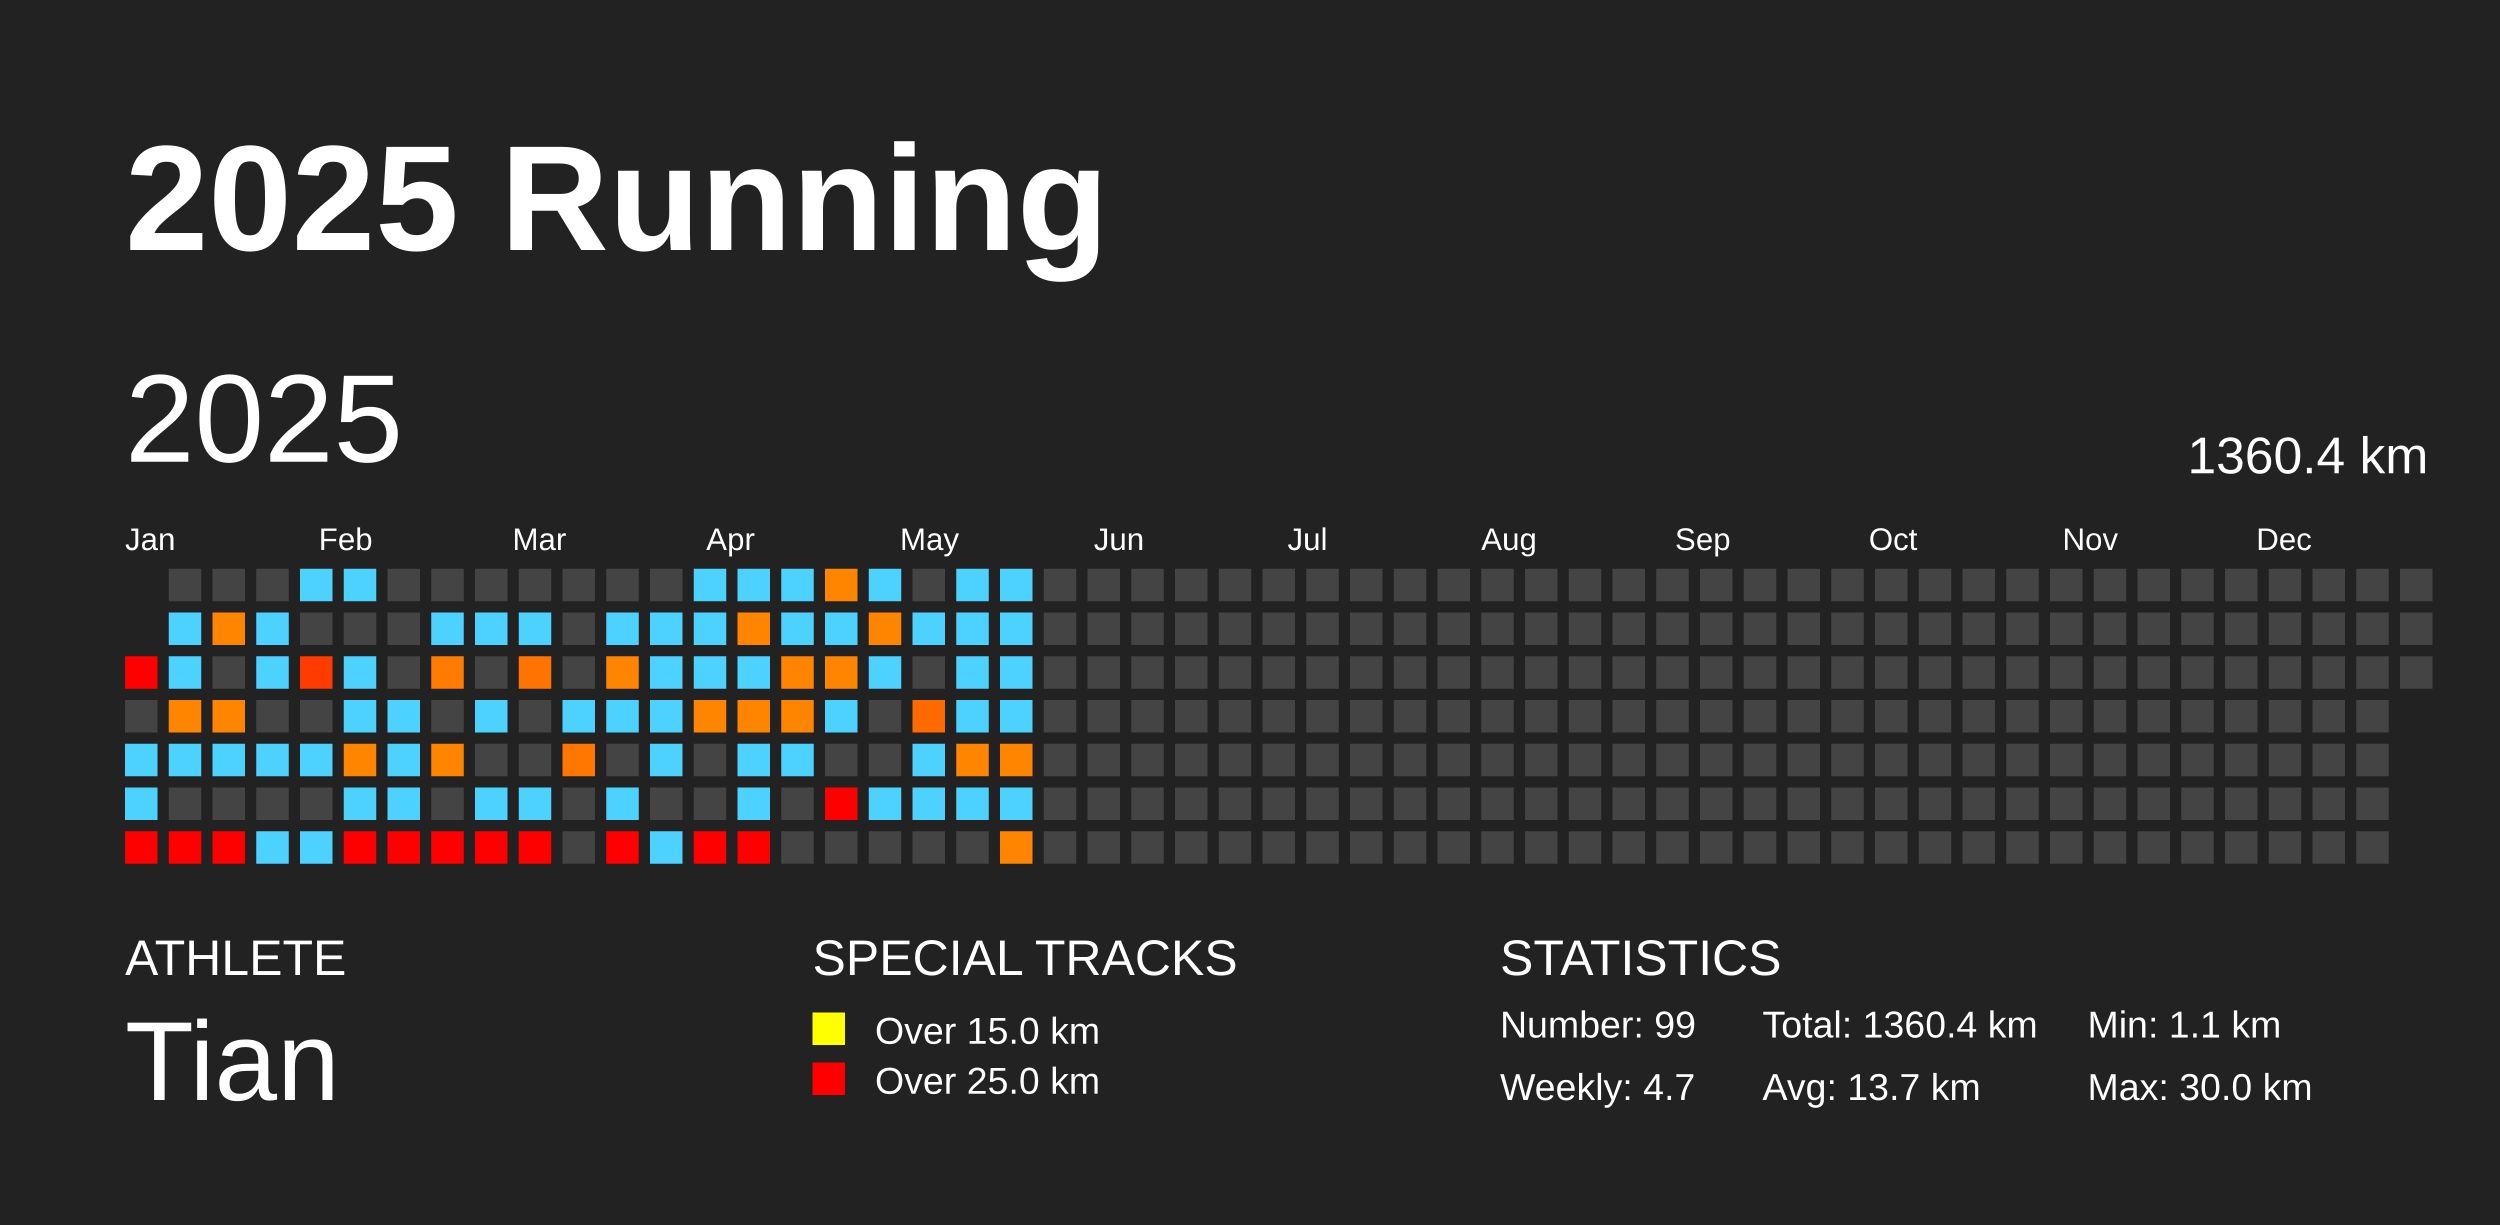
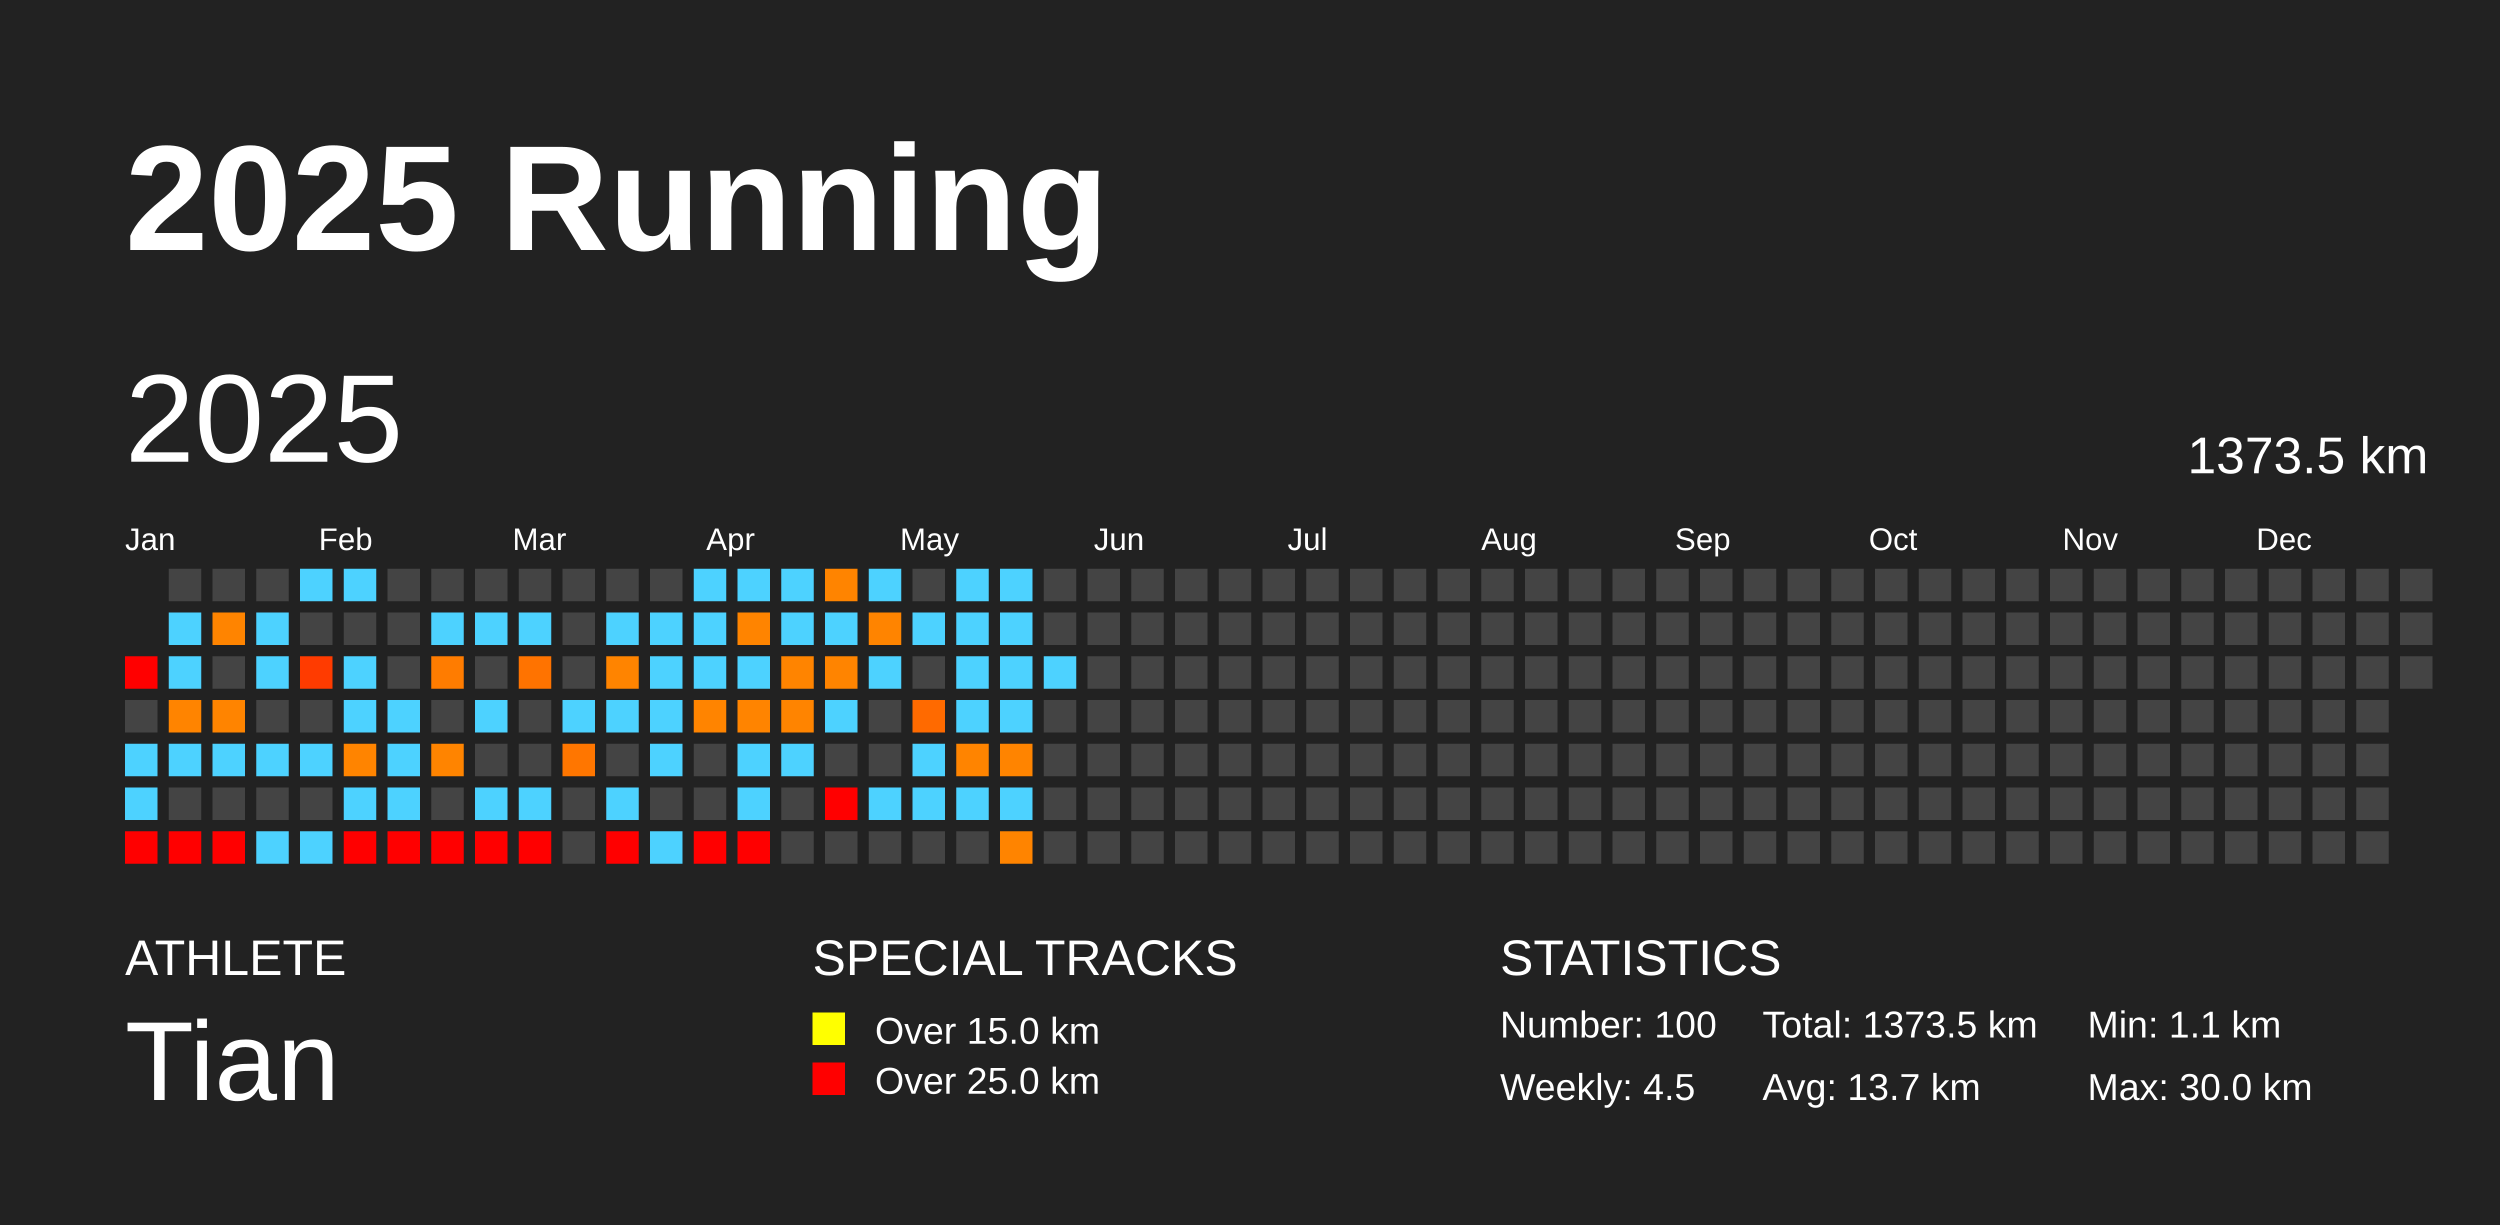
<svg xmlns="http://www.w3.org/2000/svg" baseProfile="full" height="98mm" version="1.1" viewBox="0,0,200,98" width="200mm">
  <defs />
  <rect fill="#222222" height="98" width="200" x="0" y="0" />
  <text fill="#FFFFFF" style="font-size:12px; font-family:Arial; font-weight:bold;" x="10" y="20">2025 Running</text>
  <text fill="#FFFFFF" style="font-size:4px; font-family:Arial" x="10" y="78">ATHLETE</text>
  <text fill="#FFFFFF" style="font-size:9px; font-family:Arial" x="10" y="88">Tian</text>
  <text fill="#FFFFFF" style="font-size:4px; font-family:Arial" x="65" y="78">SPECIAL TRACKS</text>
  <rect fill="yellow" height="2.6" width="2.6" x="65" y="81" />
  <text fill="#FFFFFF" style="font-size:3px; font-family:Arial" x="70" y="83.5">Over 15.0 km</text>
  <rect fill="red" height="2.6" width="2.6" x="65" y="85" />
  <text fill="#FFFFFF" style="font-size:3px; font-family:Arial" x="70" y="87.5">Over 25.0 km</text>
  <text fill="#FFFFFF" style="font-size:4px; font-family:Arial" x="120" y="78">STATISTICS</text>
-   <text fill="#FFFFFF" style="font-size:3px; font-family:Arial" x="120" y="83">Number: 99</text>
-   <text fill="#FFFFFF" style="font-size:3px; font-family:Arial" x="120" y="88">Weekly: 4.7</text>
-   <text fill="#FFFFFF" style="font-size:3px; font-family:Arial" x="141" y="83">Total: 1360.4 km</text>
+   <text fill="#FFFFFF" style="font-size:3px; font-family:Arial" x="120" y="83">Number: 100</text>
+   <text fill="#FFFFFF" style="font-size:3px; font-family:Arial" x="120" y="88">Weekly: 4.5</text>
+   <text fill="#FFFFFF" style="font-size:3px; font-family:Arial" x="141" y="83">Total: 1373.5 km</text>
  <text fill="#FFFFFF" style="font-size:3px; font-family:Arial" x="141" y="88">Avg: 13.7 km</text>
  <text fill="#FFFFFF" style="font-size:3px; font-family:Arial" x="167" y="83">Min: 1.1 km</text>
  <text fill="#FFFFFF" style="font-size:3px; font-family:Arial" x="167" y="88">Max: 30.0 km</text>
  <text dominant-baseline="hanging" fill="#FFFFFF" style="font-size:10.0px; font-family:Arial;" x="10" y="30">2025</text>
-   <text dominant-baseline="hanging" fill="#FFFFFF" style="font-size:4.125px; font-family:Arial;" x="175" y="35">1360.4 km</text>
+   <text dominant-baseline="hanging" fill="#FFFFFF" style="font-size:4.125px; font-family:Arial;" x="175" y="35">1373.5 km</text>
  <text fill="#FFFFFF" style="font-size:2.5px; font-family:Arial" x="10.0" y="44">Jan</text>
  <text fill="#FFFFFF" style="font-size:2.5px; font-family:Arial" x="25.5" y="44">Feb</text>
  <text fill="#FFFFFF" style="font-size:2.5px; font-family:Arial" x="41.0" y="44">Mar</text>
  <text fill="#FFFFFF" style="font-size:2.5px; font-family:Arial" x="56.5" y="44">Apr</text>
  <text fill="#FFFFFF" style="font-size:2.5px; font-family:Arial" x="72.0" y="44">May</text>
  <text fill="#FFFFFF" style="font-size:2.5px; font-family:Arial" x="87.5" y="44">Jun</text>
  <text fill="#FFFFFF" style="font-size:2.5px; font-family:Arial" x="103.0" y="44">Jul</text>
  <text fill="#FFFFFF" style="font-size:2.5px; font-family:Arial" x="118.5" y="44">Aug</text>
  <text fill="#FFFFFF" style="font-size:2.5px; font-family:Arial" x="134.0" y="44">Sep</text>
  <text fill="#FFFFFF" style="font-size:2.5px; font-family:Arial" x="149.5" y="44">Oct</text>
  <text fill="#FFFFFF" style="font-size:2.5px; font-family:Arial" x="165.0" y="44">Nov</text>
  <text fill="#FFFFFF" style="font-size:2.5px; font-family:Arial" x="180.5" y="44">Dec</text>
  <rect fill="red" height="2.6" width="2.6" x="10.0" y="52.5" />
  <rect fill="#444444" height="2.6" width="2.6" x="10.0" y="56.0" />
  <rect fill="#4dd2ff" height="2.6" width="2.6" x="10.0" y="59.5" />
  <rect fill="#4dd2ff" height="2.6" width="2.6" x="10.0" y="63.0" />
  <rect fill="red" height="2.6" width="2.6" x="10.0" y="66.5" />
  <rect fill="#444444" height="2.6" width="2.6" x="13.5" y="45.5" />
  <rect fill="#4dd2ff" height="2.6" width="2.6" x="13.5" y="49.0" />
  <rect fill="#4dd2ff" height="2.6" width="2.6" x="13.5" y="52.5" />
  <rect fill="#ff8400" height="2.6" width="2.6" x="13.5" y="56.0" />
  <rect fill="#4dd2ff" height="2.6" width="2.6" x="13.5" y="59.5" />
  <rect fill="#444444" height="2.6" width="2.6" x="13.5" y="63.0" />
  <rect fill="red" height="2.6" width="2.6" x="13.5" y="66.5" />
  <rect fill="#444444" height="2.6" width="2.6" x="17.0" y="45.5" />
  <rect fill="#ff8400" height="2.6" width="2.6" x="17.0" y="49.0" />
  <rect fill="#444444" height="2.6" width="2.6" x="17.0" y="52.5" />
  <rect fill="#ff8400" height="2.6" width="2.6" x="17.0" y="56.0" />
  <rect fill="#4dd2ff" height="2.6" width="2.6" x="17.0" y="59.5" />
  <rect fill="#444444" height="2.6" width="2.6" x="17.0" y="63.0" />
  <rect fill="red" height="2.6" width="2.6" x="17.0" y="66.5" />
  <rect fill="#444444" height="2.6" width="2.6" x="20.5" y="45.5" />
  <rect fill="#4dd2ff" height="2.6" width="2.6" x="20.5" y="49.0" />
  <rect fill="#4dd2ff" height="2.6" width="2.6" x="20.5" y="52.5" />
  <rect fill="#444444" height="2.6" width="2.6" x="20.5" y="56.0" />
  <rect fill="#4dd2ff" height="2.6" width="2.6" x="20.5" y="59.5" />
  <rect fill="#444444" height="2.6" width="2.6" x="20.5" y="63.0" />
  <rect fill="#4dd2ff" height="2.6" width="2.6" x="20.5" y="66.5" />
  <rect fill="#4dd2ff" height="2.6" width="2.6" x="24.0" y="45.5" />
  <rect fill="#444444" height="2.6" width="2.6" x="24.0" y="49.0" />
  <rect fill="#ff3b00" height="2.6" width="2.6" x="24.0" y="52.5" />
  <rect fill="#444444" height="2.6" width="2.6" x="24.0" y="56.0" />
  <rect fill="#4dd2ff" height="2.6" width="2.6" x="24.0" y="59.5" />
  <rect fill="#444444" height="2.6" width="2.6" x="24.0" y="63.0" />
  <rect fill="#4dd2ff" height="2.6" width="2.6" x="24.0" y="66.5" />
  <rect fill="#4dd2ff" height="2.6" width="2.6" x="27.5" y="45.5" />
  <rect fill="#444444" height="2.6" width="2.6" x="27.5" y="49.0" />
  <rect fill="#4dd2ff" height="2.6" width="2.6" x="27.5" y="52.5" />
  <rect fill="#4dd2ff" height="2.6" width="2.6" x="27.5" y="56.0" />
  <rect fill="#ff8400" height="2.6" width="2.6" x="27.5" y="59.5" />
  <rect fill="#4dd2ff" height="2.6" width="2.6" x="27.5" y="63.0" />
  <rect fill="red" height="2.6" width="2.6" x="27.5" y="66.5" />
  <rect fill="#444444" height="2.6" width="2.6" x="31.0" y="45.5" />
  <rect fill="#444444" height="2.6" width="2.6" x="31.0" y="49.0" />
  <rect fill="#444444" height="2.6" width="2.6" x="31.0" y="52.5" />
  <rect fill="#4dd2ff" height="2.6" width="2.6" x="31.0" y="56.0" />
  <rect fill="#4dd2ff" height="2.6" width="2.6" x="31.0" y="59.5" />
  <rect fill="#4dd2ff" height="2.6" width="2.6" x="31.0" y="63.0" />
  <rect fill="red" height="2.6" width="2.6" x="31.0" y="66.5" />
  <rect fill="#444444" height="2.6" width="2.6" x="34.5" y="45.5" />
  <rect fill="#4dd2ff" height="2.6" width="2.6" x="34.5" y="49.0" />
  <rect fill="#ff7c00" height="2.6" width="2.6" x="34.5" y="52.5" />
  <rect fill="#444444" height="2.6" width="2.6" x="34.5" y="56.0" />
  <rect fill="#ff8400" height="2.6" width="2.6" x="34.5" y="59.5" />
  <rect fill="#444444" height="2.6" width="2.6" x="34.5" y="63.0" />
  <rect fill="red" height="2.6" width="2.6" x="34.5" y="66.5" />
  <rect fill="#444444" height="2.6" width="2.6" x="38.0" y="45.5" />
  <rect fill="#4dd2ff" height="2.6" width="2.6" x="38.0" y="49.0" />
  <rect fill="#444444" height="2.6" width="2.6" x="38.0" y="52.5" />
  <rect fill="#4dd2ff" height="2.6" width="2.6" x="38.0" y="56.0" />
  <rect fill="#444444" height="2.6" width="2.6" x="38.0" y="59.5" />
  <rect fill="#4dd2ff" height="2.6" width="2.6" x="38.0" y="63.0" />
  <rect fill="red" height="2.6" width="2.6" x="38.0" y="66.5" />
  <rect fill="#444444" height="2.6" width="2.6" x="41.5" y="45.5" />
  <rect fill="#4dd2ff" height="2.6" width="2.6" x="41.5" y="49.0" />
  <rect fill="#ff7300" height="2.6" width="2.6" x="41.5" y="52.5" />
  <rect fill="#444444" height="2.6" width="2.6" x="41.5" y="56.0" />
  <rect fill="#444444" height="2.6" width="2.6" x="41.5" y="59.5" />
  <rect fill="#4dd2ff" height="2.6" width="2.6" x="41.5" y="63.0" />
  <rect fill="red" height="2.6" width="2.6" x="41.5" y="66.5" />
  <rect fill="#444444" height="2.6" width="2.6" x="45.0" y="45.5" />
  <rect fill="#444444" height="2.6" width="2.6" x="45.0" y="49.0" />
  <rect fill="#444444" height="2.6" width="2.6" x="45.0" y="52.5" />
  <rect fill="#4dd2ff" height="2.6" width="2.6" x="45.0" y="56.0" />
  <rect fill="#ff7600" height="2.6" width="2.6" x="45.0" y="59.5" />
  <rect fill="#444444" height="2.6" width="2.6" x="45.0" y="63.0" />
  <rect fill="#444444" height="2.6" width="2.6" x="45.0" y="66.5" />
  <rect fill="#444444" height="2.6" width="2.6" x="48.5" y="45.5" />
  <rect fill="#4dd2ff" height="2.6" width="2.6" x="48.5" y="49.0" />
  <rect fill="#ff8400" height="2.6" width="2.6" x="48.5" y="52.5" />
  <rect fill="#4dd2ff" height="2.6" width="2.6" x="48.5" y="56.0" />
  <rect fill="#444444" height="2.6" width="2.6" x="48.5" y="59.5" />
  <rect fill="#4dd2ff" height="2.6" width="2.6" x="48.5" y="63.0" />
  <rect fill="red" height="2.6" width="2.6" x="48.5" y="66.5" />
  <rect fill="#444444" height="2.6" width="2.6" x="52.0" y="45.5" />
  <rect fill="#4dd2ff" height="2.6" width="2.6" x="52.0" y="49.0" />
  <rect fill="#4dd2ff" height="2.6" width="2.6" x="52.0" y="52.5" />
  <rect fill="#4dd2ff" height="2.6" width="2.6" x="52.0" y="56.0" />
  <rect fill="#4dd2ff" height="2.6" width="2.6" x="52.0" y="59.5" />
  <rect fill="#444444" height="2.6" width="2.6" x="52.0" y="63.0" />
  <rect fill="#4dd2ff" height="2.6" width="2.6" x="52.0" y="66.5" />
  <rect fill="#4dd2ff" height="2.6" width="2.6" x="55.5" y="45.5" />
  <rect fill="#4dd2ff" height="2.6" width="2.6" x="55.5" y="49.0" />
  <rect fill="#4dd2ff" height="2.6" width="2.6" x="55.5" y="52.5" />
  <rect fill="#ff8400" height="2.6" width="2.6" x="55.5" y="56.0" />
  <rect fill="#444444" height="2.6" width="2.6" x="55.5" y="59.5" />
  <rect fill="#444444" height="2.6" width="2.6" x="55.5" y="63.0" />
  <rect fill="red" height="2.6" width="2.6" x="55.5" y="66.5" />
  <rect fill="#4dd2ff" height="2.6" width="2.6" x="59.0" y="45.5" />
  <rect fill="#ff8400" height="2.6" width="2.6" x="59.0" y="49.0" />
  <rect fill="#4dd2ff" height="2.6" width="2.6" x="59.0" y="52.5" />
  <rect fill="#ff8400" height="2.6" width="2.6" x="59.0" y="56.0" />
  <rect fill="#4dd2ff" height="2.6" width="2.6" x="59.0" y="59.5" />
  <rect fill="#4dd2ff" height="2.6" width="2.6" x="59.0" y="63.0" />
  <rect fill="red" height="2.6" width="2.6" x="59.0" y="66.5" />
  <rect fill="#4dd2ff" height="2.6" width="2.6" x="62.5" y="45.5" />
  <rect fill="#4dd2ff" height="2.6" width="2.6" x="62.5" y="49.0" />
  <rect fill="#ff8400" height="2.6" width="2.6" x="62.5" y="52.5" />
  <rect fill="#ff8400" height="2.6" width="2.6" x="62.5" y="56.0" />
  <rect fill="#4dd2ff" height="2.6" width="2.6" x="62.5" y="59.5" />
  <rect fill="#444444" height="2.6" width="2.6" x="62.5" y="63.0" />
  <rect fill="#444444" height="2.6" width="2.6" x="62.5" y="66.5" />
  <rect fill="#ff8400" height="2.6" width="2.6" x="66.0" y="45.5" />
  <rect fill="#4dd2ff" height="2.6" width="2.6" x="66.0" y="49.0" />
  <rect fill="#ff8400" height="2.6" width="2.6" x="66.0" y="52.5" />
  <rect fill="#4dd2ff" height="2.6" width="2.6" x="66.0" y="56.0" />
  <rect fill="#444444" height="2.6" width="2.6" x="66.0" y="59.5" />
  <rect fill="red" height="2.6" width="2.6" x="66.0" y="63.0" />
  <rect fill="#444444" height="2.6" width="2.6" x="66.0" y="66.5" />
  <rect fill="#4dd2ff" height="2.6" width="2.6" x="69.5" y="45.5" />
  <rect fill="#ff8400" height="2.6" width="2.6" x="69.5" y="49.0" />
  <rect fill="#4dd2ff" height="2.6" width="2.6" x="69.5" y="52.5" />
  <rect fill="#444444" height="2.6" width="2.6" x="69.5" y="56.0" />
  <rect fill="#444444" height="2.6" width="2.6" x="69.5" y="59.5" />
  <rect fill="#4dd2ff" height="2.6" width="2.6" x="69.5" y="63.0" />
  <rect fill="#444444" height="2.6" width="2.6" x="69.5" y="66.5" />
  <rect fill="#444444" height="2.6" width="2.6" x="73.0" y="45.5" />
  <rect fill="#4dd2ff" height="2.6" width="2.6" x="73.0" y="49.0" />
  <rect fill="#444444" height="2.6" width="2.6" x="73.0" y="52.5" />
  <rect fill="#ff6a00" height="2.6" width="2.6" x="73.0" y="56.0" />
  <rect fill="#4dd2ff" height="2.6" width="2.6" x="73.0" y="59.5" />
  <rect fill="#4dd2ff" height="2.6" width="2.6" x="73.0" y="63.0" />
  <rect fill="#444444" height="2.6" width="2.6" x="73.0" y="66.5" />
  <rect fill="#4dd2ff" height="2.6" width="2.6" x="76.5" y="45.5" />
  <rect fill="#4dd2ff" height="2.6" width="2.6" x="76.5" y="49.0" />
  <rect fill="#4dd2ff" height="2.6" width="2.6" x="76.5" y="52.5" />
  <rect fill="#4dd2ff" height="2.6" width="2.6" x="76.5" y="56.0" />
  <rect fill="#ff8400" height="2.6" width="2.6" x="76.5" y="59.5" />
  <rect fill="#4dd2ff" height="2.6" width="2.6" x="76.5" y="63.0" />
  <rect fill="#444444" height="2.6" width="2.6" x="76.5" y="66.5" />
  <rect fill="#4dd2ff" height="2.6" width="2.6" x="80.0" y="45.5" />
  <rect fill="#4dd2ff" height="2.6" width="2.6" x="80.0" y="49.0" />
  <rect fill="#4dd2ff" height="2.6" width="2.6" x="80.0" y="52.5" />
  <rect fill="#4dd2ff" height="2.6" width="2.6" x="80.0" y="56.0" />
  <rect fill="#ff8400" height="2.6" width="2.6" x="80.0" y="59.5" />
  <rect fill="#4dd2ff" height="2.6" width="2.6" x="80.0" y="63.0" />
  <rect fill="#ff8400" height="2.6" width="2.6" x="80.0" y="66.5" />
  <rect fill="#444444" height="2.6" width="2.6" x="83.5" y="45.5" />
  <rect fill="#444444" height="2.6" width="2.6" x="83.5" y="49.0" />
-   <rect fill="#444444" height="2.6" width="2.6" x="83.5" y="52.5" />
+   <rect fill="#4dd2ff" height="2.6" width="2.6" x="83.5" y="52.5" />
  <rect fill="#444444" height="2.6" width="2.6" x="83.5" y="56.0" />
  <rect fill="#444444" height="2.6" width="2.6" x="83.5" y="59.5" />
  <rect fill="#444444" height="2.6" width="2.6" x="83.5" y="63.0" />
  <rect fill="#444444" height="2.6" width="2.6" x="83.5" y="66.5" />
  <rect fill="#444444" height="2.6" width="2.6" x="87.0" y="45.5" />
  <rect fill="#444444" height="2.6" width="2.6" x="87.0" y="49.0" />
  <rect fill="#444444" height="2.6" width="2.6" x="87.0" y="52.5" />
  <rect fill="#444444" height="2.6" width="2.6" x="87.0" y="56.0" />
  <rect fill="#444444" height="2.6" width="2.6" x="87.0" y="59.5" />
  <rect fill="#444444" height="2.6" width="2.6" x="87.0" y="63.0" />
  <rect fill="#444444" height="2.6" width="2.6" x="87.0" y="66.5" />
  <rect fill="#444444" height="2.6" width="2.6" x="90.5" y="45.5" />
  <rect fill="#444444" height="2.6" width="2.6" x="90.5" y="49.0" />
  <rect fill="#444444" height="2.6" width="2.6" x="90.5" y="52.5" />
  <rect fill="#444444" height="2.6" width="2.6" x="90.5" y="56.0" />
  <rect fill="#444444" height="2.6" width="2.6" x="90.5" y="59.5" />
  <rect fill="#444444" height="2.6" width="2.6" x="90.5" y="63.0" />
  <rect fill="#444444" height="2.6" width="2.6" x="90.5" y="66.5" />
  <rect fill="#444444" height="2.6" width="2.6" x="94.0" y="45.5" />
  <rect fill="#444444" height="2.6" width="2.6" x="94.0" y="49.0" />
  <rect fill="#444444" height="2.6" width="2.6" x="94.0" y="52.5" />
  <rect fill="#444444" height="2.6" width="2.6" x="94.0" y="56.0" />
  <rect fill="#444444" height="2.6" width="2.6" x="94.0" y="59.5" />
  <rect fill="#444444" height="2.6" width="2.6" x="94.0" y="63.0" />
  <rect fill="#444444" height="2.6" width="2.6" x="94.0" y="66.5" />
  <rect fill="#444444" height="2.6" width="2.6" x="97.5" y="45.5" />
  <rect fill="#444444" height="2.6" width="2.6" x="97.5" y="49.0" />
  <rect fill="#444444" height="2.6" width="2.6" x="97.5" y="52.5" />
  <rect fill="#444444" height="2.6" width="2.6" x="97.5" y="56.0" />
  <rect fill="#444444" height="2.6" width="2.6" x="97.5" y="59.5" />
  <rect fill="#444444" height="2.6" width="2.6" x="97.5" y="63.0" />
  <rect fill="#444444" height="2.6" width="2.6" x="97.5" y="66.5" />
  <rect fill="#444444" height="2.6" width="2.6" x="101.0" y="45.5" />
  <rect fill="#444444" height="2.6" width="2.6" x="101.0" y="49.0" />
  <rect fill="#444444" height="2.6" width="2.6" x="101.0" y="52.5" />
  <rect fill="#444444" height="2.6" width="2.6" x="101.0" y="56.0" />
  <rect fill="#444444" height="2.6" width="2.6" x="101.0" y="59.5" />
  <rect fill="#444444" height="2.6" width="2.6" x="101.0" y="63.0" />
  <rect fill="#444444" height="2.6" width="2.6" x="101.0" y="66.5" />
  <rect fill="#444444" height="2.6" width="2.6" x="104.5" y="45.5" />
  <rect fill="#444444" height="2.6" width="2.6" x="104.5" y="49.0" />
  <rect fill="#444444" height="2.6" width="2.6" x="104.5" y="52.5" />
  <rect fill="#444444" height="2.6" width="2.6" x="104.5" y="56.0" />
  <rect fill="#444444" height="2.6" width="2.6" x="104.5" y="59.5" />
  <rect fill="#444444" height="2.6" width="2.6" x="104.5" y="63.0" />
  <rect fill="#444444" height="2.6" width="2.6" x="104.5" y="66.5" />
  <rect fill="#444444" height="2.6" width="2.6" x="108.0" y="45.5" />
  <rect fill="#444444" height="2.6" width="2.6" x="108.0" y="49.0" />
  <rect fill="#444444" height="2.6" width="2.6" x="108.0" y="52.5" />
  <rect fill="#444444" height="2.6" width="2.6" x="108.0" y="56.0" />
  <rect fill="#444444" height="2.6" width="2.6" x="108.0" y="59.5" />
  <rect fill="#444444" height="2.6" width="2.6" x="108.0" y="63.0" />
  <rect fill="#444444" height="2.6" width="2.6" x="108.0" y="66.5" />
  <rect fill="#444444" height="2.6" width="2.6" x="111.5" y="45.5" />
  <rect fill="#444444" height="2.6" width="2.6" x="111.5" y="49.0" />
  <rect fill="#444444" height="2.6" width="2.6" x="111.5" y="52.5" />
  <rect fill="#444444" height="2.6" width="2.6" x="111.5" y="56.0" />
  <rect fill="#444444" height="2.6" width="2.6" x="111.5" y="59.5" />
  <rect fill="#444444" height="2.6" width="2.6" x="111.5" y="63.0" />
  <rect fill="#444444" height="2.6" width="2.6" x="111.5" y="66.5" />
  <rect fill="#444444" height="2.6" width="2.6" x="115.0" y="45.5" />
  <rect fill="#444444" height="2.6" width="2.6" x="115.0" y="49.0" />
  <rect fill="#444444" height="2.6" width="2.6" x="115.0" y="52.5" />
  <rect fill="#444444" height="2.6" width="2.6" x="115.0" y="56.0" />
  <rect fill="#444444" height="2.6" width="2.6" x="115.0" y="59.5" />
  <rect fill="#444444" height="2.6" width="2.6" x="115.0" y="63.0" />
  <rect fill="#444444" height="2.6" width="2.6" x="115.0" y="66.5" />
  <rect fill="#444444" height="2.6" width="2.6" x="118.5" y="45.5" />
  <rect fill="#444444" height="2.6" width="2.6" x="118.5" y="49.0" />
  <rect fill="#444444" height="2.6" width="2.6" x="118.5" y="52.5" />
  <rect fill="#444444" height="2.6" width="2.6" x="118.5" y="56.0" />
  <rect fill="#444444" height="2.6" width="2.6" x="118.5" y="59.5" />
  <rect fill="#444444" height="2.6" width="2.6" x="118.5" y="63.0" />
  <rect fill="#444444" height="2.6" width="2.6" x="118.5" y="66.5" />
  <rect fill="#444444" height="2.6" width="2.6" x="122.0" y="45.5" />
  <rect fill="#444444" height="2.6" width="2.6" x="122.0" y="49.0" />
  <rect fill="#444444" height="2.6" width="2.6" x="122.0" y="52.5" />
  <rect fill="#444444" height="2.6" width="2.6" x="122.0" y="56.0" />
  <rect fill="#444444" height="2.6" width="2.6" x="122.0" y="59.5" />
  <rect fill="#444444" height="2.6" width="2.6" x="122.0" y="63.0" />
  <rect fill="#444444" height="2.6" width="2.6" x="122.0" y="66.5" />
  <rect fill="#444444" height="2.6" width="2.6" x="125.5" y="45.5" />
  <rect fill="#444444" height="2.6" width="2.6" x="125.5" y="49.0" />
  <rect fill="#444444" height="2.6" width="2.6" x="125.5" y="52.5" />
  <rect fill="#444444" height="2.6" width="2.6" x="125.5" y="56.0" />
  <rect fill="#444444" height="2.6" width="2.6" x="125.5" y="59.5" />
  <rect fill="#444444" height="2.6" width="2.6" x="125.5" y="63.0" />
  <rect fill="#444444" height="2.6" width="2.6" x="125.5" y="66.5" />
  <rect fill="#444444" height="2.6" width="2.6" x="129.0" y="45.5" />
  <rect fill="#444444" height="2.6" width="2.6" x="129.0" y="49.0" />
  <rect fill="#444444" height="2.6" width="2.6" x="129.0" y="52.5" />
  <rect fill="#444444" height="2.6" width="2.6" x="129.0" y="56.0" />
  <rect fill="#444444" height="2.6" width="2.6" x="129.0" y="59.5" />
  <rect fill="#444444" height="2.6" width="2.6" x="129.0" y="63.0" />
  <rect fill="#444444" height="2.6" width="2.6" x="129.0" y="66.5" />
  <rect fill="#444444" height="2.6" width="2.6" x="132.5" y="45.5" />
  <rect fill="#444444" height="2.6" width="2.6" x="132.5" y="49.0" />
  <rect fill="#444444" height="2.6" width="2.6" x="132.5" y="52.5" />
  <rect fill="#444444" height="2.6" width="2.6" x="132.5" y="56.0" />
  <rect fill="#444444" height="2.6" width="2.6" x="132.5" y="59.5" />
  <rect fill="#444444" height="2.6" width="2.6" x="132.5" y="63.0" />
  <rect fill="#444444" height="2.6" width="2.6" x="132.5" y="66.5" />
  <rect fill="#444444" height="2.6" width="2.6" x="136.0" y="45.5" />
  <rect fill="#444444" height="2.6" width="2.6" x="136.0" y="49.0" />
  <rect fill="#444444" height="2.6" width="2.6" x="136.0" y="52.5" />
  <rect fill="#444444" height="2.6" width="2.6" x="136.0" y="56.0" />
  <rect fill="#444444" height="2.6" width="2.6" x="136.0" y="59.5" />
  <rect fill="#444444" height="2.6" width="2.6" x="136.0" y="63.0" />
  <rect fill="#444444" height="2.6" width="2.6" x="136.0" y="66.5" />
  <rect fill="#444444" height="2.6" width="2.6" x="139.5" y="45.5" />
  <rect fill="#444444" height="2.6" width="2.6" x="139.5" y="49.0" />
  <rect fill="#444444" height="2.6" width="2.6" x="139.5" y="52.5" />
  <rect fill="#444444" height="2.6" width="2.6" x="139.5" y="56.0" />
  <rect fill="#444444" height="2.6" width="2.6" x="139.5" y="59.5" />
  <rect fill="#444444" height="2.6" width="2.6" x="139.5" y="63.0" />
  <rect fill="#444444" height="2.6" width="2.6" x="139.5" y="66.5" />
  <rect fill="#444444" height="2.6" width="2.6" x="143.0" y="45.5" />
  <rect fill="#444444" height="2.6" width="2.6" x="143.0" y="49.0" />
  <rect fill="#444444" height="2.6" width="2.6" x="143.0" y="52.5" />
  <rect fill="#444444" height="2.6" width="2.6" x="143.0" y="56.0" />
  <rect fill="#444444" height="2.6" width="2.6" x="143.0" y="59.5" />
  <rect fill="#444444" height="2.6" width="2.6" x="143.0" y="63.0" />
  <rect fill="#444444" height="2.6" width="2.6" x="143.0" y="66.5" />
  <rect fill="#444444" height="2.6" width="2.6" x="146.5" y="45.5" />
  <rect fill="#444444" height="2.6" width="2.6" x="146.5" y="49.0" />
  <rect fill="#444444" height="2.6" width="2.6" x="146.5" y="52.5" />
  <rect fill="#444444" height="2.6" width="2.6" x="146.5" y="56.0" />
  <rect fill="#444444" height="2.6" width="2.6" x="146.5" y="59.5" />
  <rect fill="#444444" height="2.6" width="2.6" x="146.5" y="63.0" />
  <rect fill="#444444" height="2.6" width="2.6" x="146.5" y="66.5" />
  <rect fill="#444444" height="2.6" width="2.6" x="150.0" y="45.5" />
  <rect fill="#444444" height="2.6" width="2.6" x="150.0" y="49.0" />
  <rect fill="#444444" height="2.6" width="2.6" x="150.0" y="52.5" />
  <rect fill="#444444" height="2.6" width="2.6" x="150.0" y="56.0" />
  <rect fill="#444444" height="2.6" width="2.6" x="150.0" y="59.5" />
  <rect fill="#444444" height="2.6" width="2.6" x="150.0" y="63.0" />
  <rect fill="#444444" height="2.6" width="2.6" x="150.0" y="66.5" />
  <rect fill="#444444" height="2.6" width="2.6" x="153.5" y="45.5" />
  <rect fill="#444444" height="2.6" width="2.6" x="153.5" y="49.0" />
  <rect fill="#444444" height="2.6" width="2.6" x="153.5" y="52.5" />
  <rect fill="#444444" height="2.6" width="2.6" x="153.5" y="56.0" />
  <rect fill="#444444" height="2.6" width="2.6" x="153.5" y="59.5" />
  <rect fill="#444444" height="2.6" width="2.6" x="153.5" y="63.0" />
  <rect fill="#444444" height="2.6" width="2.6" x="153.5" y="66.5" />
  <rect fill="#444444" height="2.6" width="2.6" x="157.0" y="45.5" />
  <rect fill="#444444" height="2.6" width="2.6" x="157.0" y="49.0" />
  <rect fill="#444444" height="2.6" width="2.6" x="157.0" y="52.5" />
  <rect fill="#444444" height="2.6" width="2.6" x="157.0" y="56.0" />
  <rect fill="#444444" height="2.6" width="2.6" x="157.0" y="59.5" />
  <rect fill="#444444" height="2.6" width="2.6" x="157.0" y="63.0" />
  <rect fill="#444444" height="2.6" width="2.6" x="157.0" y="66.5" />
  <rect fill="#444444" height="2.6" width="2.6" x="160.5" y="45.5" />
  <rect fill="#444444" height="2.6" width="2.6" x="160.5" y="49.0" />
  <rect fill="#444444" height="2.6" width="2.6" x="160.5" y="52.5" />
  <rect fill="#444444" height="2.6" width="2.6" x="160.5" y="56.0" />
  <rect fill="#444444" height="2.6" width="2.6" x="160.5" y="59.5" />
  <rect fill="#444444" height="2.6" width="2.6" x="160.5" y="63.0" />
  <rect fill="#444444" height="2.6" width="2.6" x="160.5" y="66.5" />
  <rect fill="#444444" height="2.6" width="2.6" x="164.0" y="45.5" />
  <rect fill="#444444" height="2.6" width="2.6" x="164.0" y="49.0" />
  <rect fill="#444444" height="2.6" width="2.6" x="164.0" y="52.5" />
  <rect fill="#444444" height="2.6" width="2.6" x="164.0" y="56.0" />
  <rect fill="#444444" height="2.6" width="2.6" x="164.0" y="59.5" />
  <rect fill="#444444" height="2.6" width="2.6" x="164.0" y="63.0" />
  <rect fill="#444444" height="2.6" width="2.6" x="164.0" y="66.5" />
  <rect fill="#444444" height="2.6" width="2.6" x="167.5" y="45.5" />
  <rect fill="#444444" height="2.6" width="2.6" x="167.5" y="49.0" />
  <rect fill="#444444" height="2.6" width="2.6" x="167.5" y="52.5" />
  <rect fill="#444444" height="2.6" width="2.6" x="167.5" y="56.0" />
  <rect fill="#444444" height="2.6" width="2.6" x="167.5" y="59.5" />
  <rect fill="#444444" height="2.6" width="2.6" x="167.5" y="63.0" />
  <rect fill="#444444" height="2.6" width="2.6" x="167.5" y="66.5" />
  <rect fill="#444444" height="2.6" width="2.6" x="171.0" y="45.5" />
  <rect fill="#444444" height="2.6" width="2.6" x="171.0" y="49.0" />
  <rect fill="#444444" height="2.6" width="2.6" x="171.0" y="52.5" />
  <rect fill="#444444" height="2.6" width="2.6" x="171.0" y="56.0" />
  <rect fill="#444444" height="2.6" width="2.6" x="171.0" y="59.5" />
  <rect fill="#444444" height="2.6" width="2.6" x="171.0" y="63.0" />
  <rect fill="#444444" height="2.6" width="2.6" x="171.0" y="66.5" />
  <rect fill="#444444" height="2.6" width="2.6" x="174.5" y="45.5" />
  <rect fill="#444444" height="2.6" width="2.6" x="174.5" y="49.0" />
  <rect fill="#444444" height="2.6" width="2.6" x="174.5" y="52.5" />
  <rect fill="#444444" height="2.6" width="2.6" x="174.5" y="56.0" />
  <rect fill="#444444" height="2.6" width="2.6" x="174.5" y="59.5" />
  <rect fill="#444444" height="2.6" width="2.6" x="174.5" y="63.0" />
  <rect fill="#444444" height="2.6" width="2.6" x="174.5" y="66.5" />
  <rect fill="#444444" height="2.6" width="2.6" x="178.0" y="45.5" />
  <rect fill="#444444" height="2.6" width="2.6" x="178.0" y="49.0" />
  <rect fill="#444444" height="2.6" width="2.6" x="178.0" y="52.5" />
  <rect fill="#444444" height="2.6" width="2.6" x="178.0" y="56.0" />
  <rect fill="#444444" height="2.6" width="2.6" x="178.0" y="59.5" />
  <rect fill="#444444" height="2.6" width="2.6" x="178.0" y="63.0" />
  <rect fill="#444444" height="2.6" width="2.6" x="178.0" y="66.5" />
  <rect fill="#444444" height="2.6" width="2.6" x="181.5" y="45.5" />
  <rect fill="#444444" height="2.6" width="2.6" x="181.5" y="49.0" />
  <rect fill="#444444" height="2.6" width="2.6" x="181.5" y="52.5" />
  <rect fill="#444444" height="2.6" width="2.6" x="181.5" y="56.0" />
  <rect fill="#444444" height="2.6" width="2.6" x="181.5" y="59.5" />
  <rect fill="#444444" height="2.6" width="2.6" x="181.5" y="63.0" />
  <rect fill="#444444" height="2.6" width="2.6" x="181.5" y="66.5" />
  <rect fill="#444444" height="2.6" width="2.6" x="185.0" y="45.5" />
  <rect fill="#444444" height="2.6" width="2.6" x="185.0" y="49.0" />
  <rect fill="#444444" height="2.6" width="2.6" x="185.0" y="52.5" />
  <rect fill="#444444" height="2.6" width="2.6" x="185.0" y="56.0" />
  <rect fill="#444444" height="2.6" width="2.6" x="185.0" y="59.5" />
  <rect fill="#444444" height="2.6" width="2.6" x="185.0" y="63.0" />
  <rect fill="#444444" height="2.6" width="2.6" x="185.0" y="66.5" />
  <rect fill="#444444" height="2.6" width="2.6" x="188.5" y="45.5" />
  <rect fill="#444444" height="2.6" width="2.6" x="188.5" y="49.0" />
  <rect fill="#444444" height="2.6" width="2.6" x="188.5" y="52.5" />
  <rect fill="#444444" height="2.6" width="2.6" x="188.5" y="56.0" />
  <rect fill="#444444" height="2.6" width="2.6" x="188.5" y="59.5" />
  <rect fill="#444444" height="2.6" width="2.6" x="188.5" y="63.0" />
  <rect fill="#444444" height="2.6" width="2.6" x="188.5" y="66.5" />
  <rect fill="#444444" height="2.6" width="2.6" x="192.0" y="45.5" />
  <rect fill="#444444" height="2.6" width="2.6" x="192.0" y="49.0" />
  <rect fill="#444444" height="2.6" width="2.6" x="192.0" y="52.5" />
</svg>
